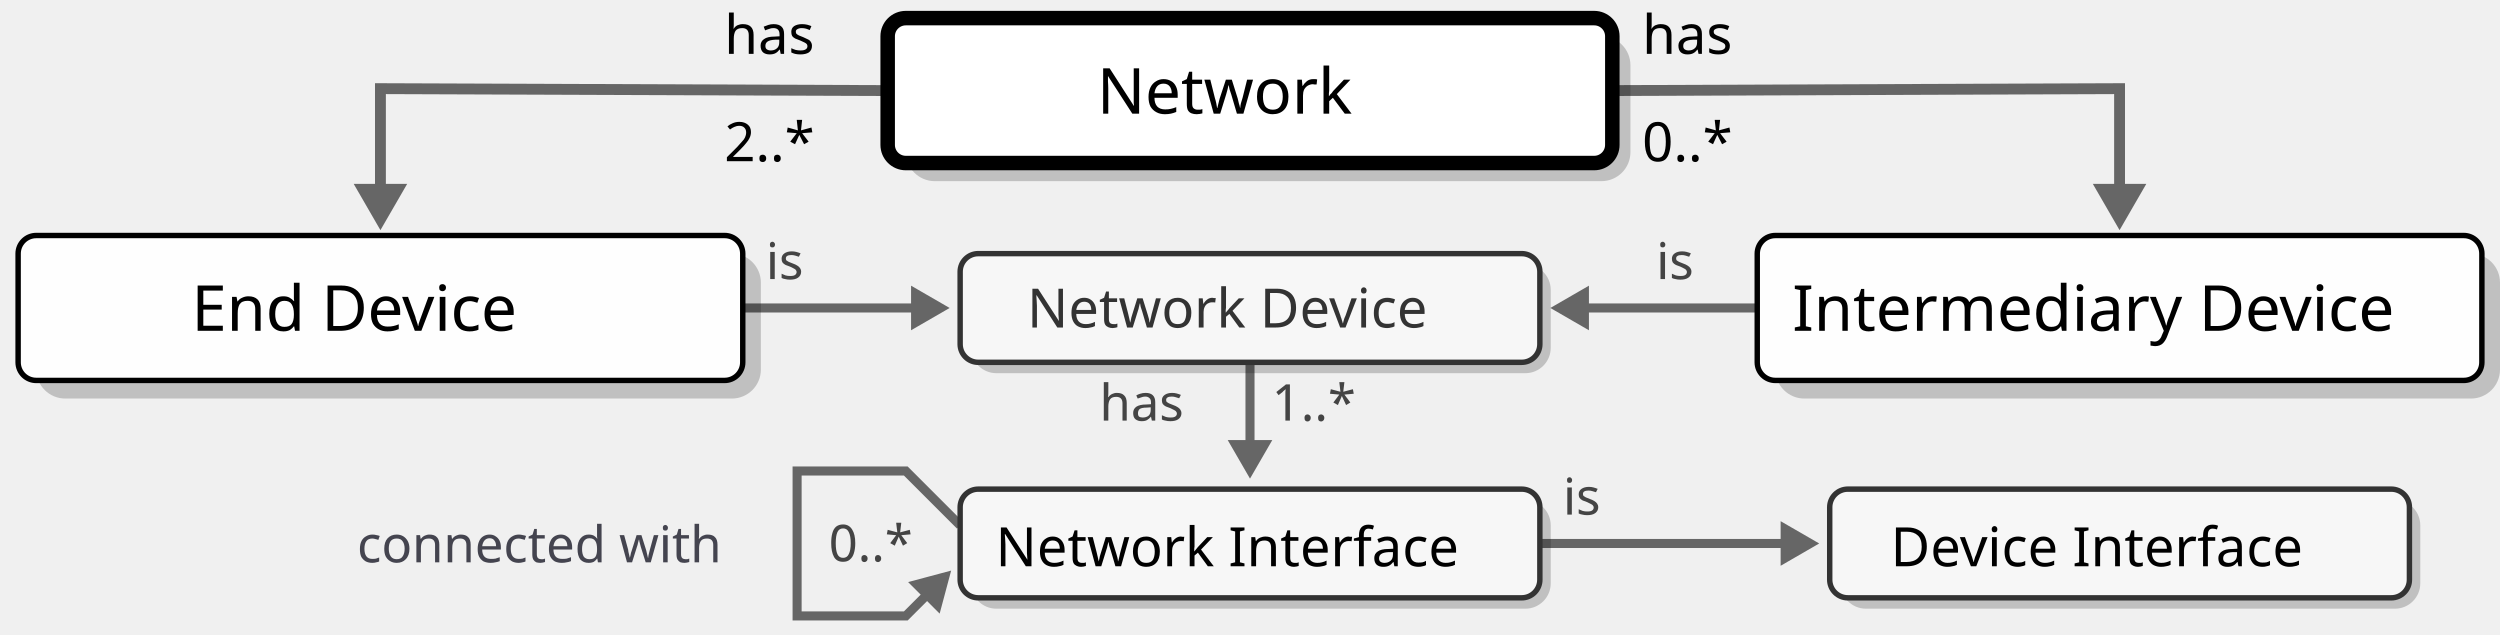
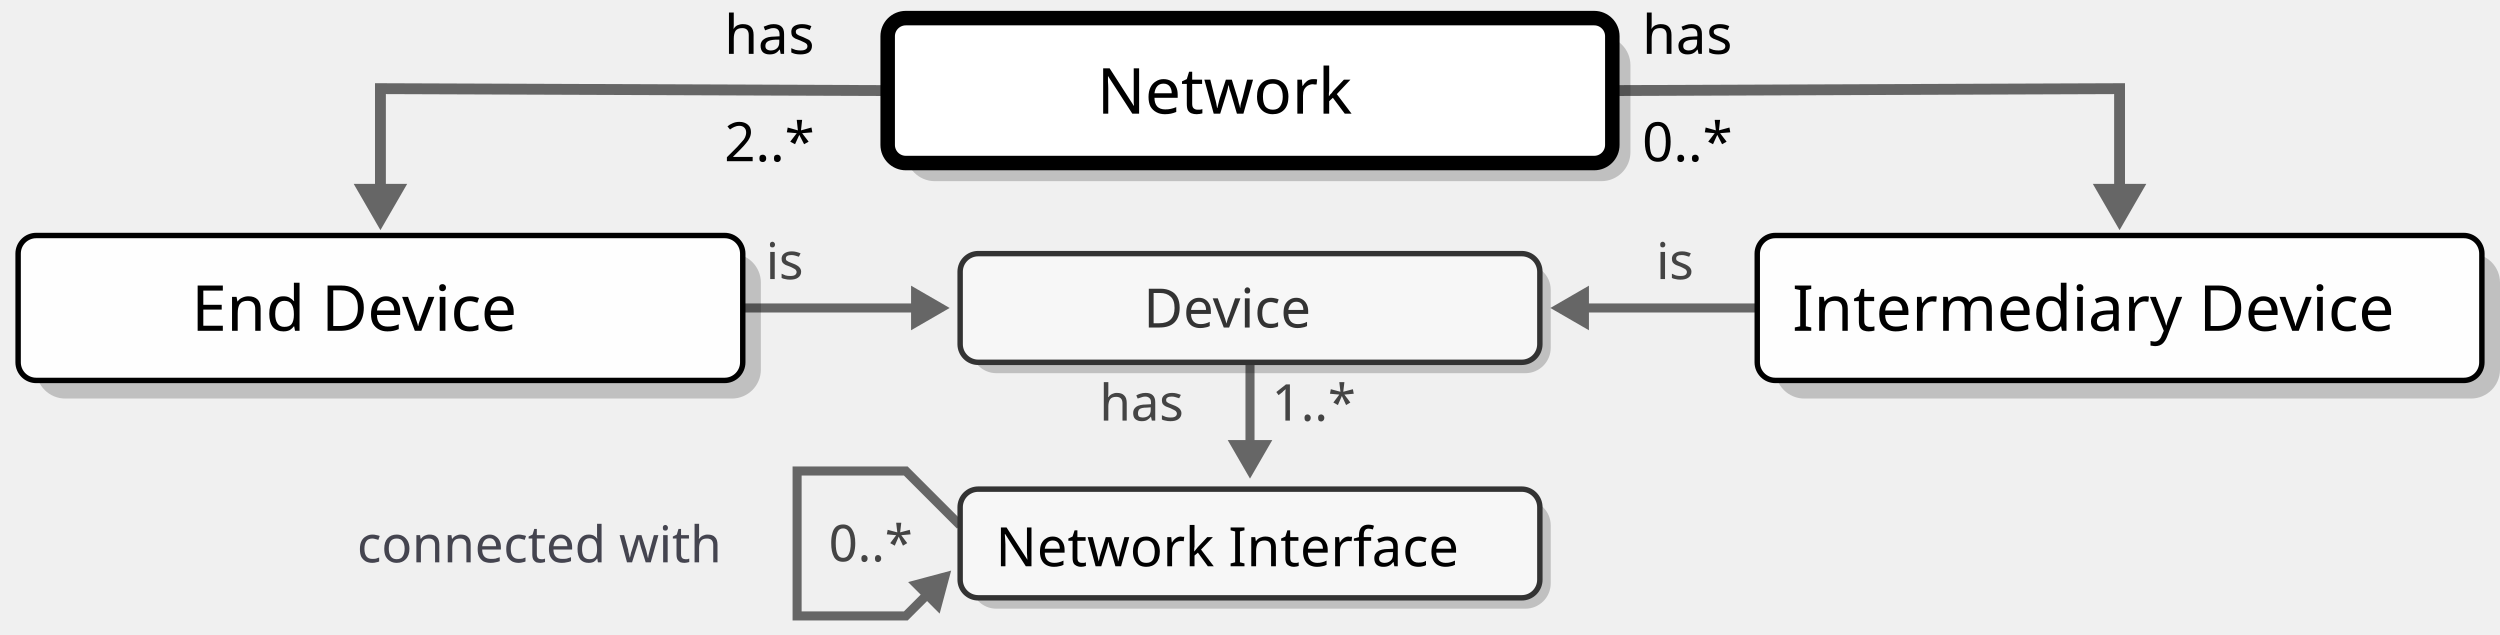
<svg xmlns="http://www.w3.org/2000/svg" xmlns:xlink="http://www.w3.org/1999/xlink" width="138mm" height="35mm" version="1.1" viewBox="0 0 138 35" id="svg162">
  <defs id="defs5">
    <marker id="a" overflow="visible" orient="auto">
      <path transform="scale(0.4)" d="M 5.77,0 -2.88,5 V -5 Z" fill="context-stroke" fill-rule="evenodd" stroke="context-stroke" stroke-width="1pt" id="path2" />
    </marker>
    <marker id="e" overflow="visible" orient="auto">
      <path transform="scale(0.4)" d="M 5.77,0 -2.88,5 V -5 Z" fill="context-stroke" fill-rule="evenodd" stroke="context-stroke" stroke-width="1pt" id="path824" />
    </marker>
    <marker id="a-2" overflow="visible" orient="auto">
      <path transform="scale(0.4)" d="M 5.77,0 -2.88,5 V -5 Z" fill="context-stroke" fill-rule="evenodd" stroke="context-stroke" stroke-width="1pt" id="path2-3" />
    </marker>
    <marker id="a-3" overflow="visible" orient="auto">
      <path transform="scale(0.4)" d="M 5.77,0 -2.88,5 V -5 Z" fill="context-stroke" fill-rule="evenodd" stroke="context-stroke" stroke-width="1pt" id="path2-2" />
    </marker>
    <marker id="e-0" overflow="visible" orient="auto">
      <path transform="scale(0.4)" d="M 5.77,0 -2.88,5 V -5 Z" fill="context-stroke" fill-rule="evenodd" stroke="context-stroke" stroke-width="1pt" id="path824-9" />
    </marker>
    <marker id="a-7" overflow="visible" orient="auto">
      <path transform="scale(0.4)" d="M 5.77,0 -2.88,5 V -5 Z" fill="context-stroke" fill-rule="evenodd" stroke="context-stroke" stroke-width="1pt" id="path2-5" />
    </marker>
    <marker id="marker25589" overflow="visible" orient="auto">
      <path transform="scale(0.4)" d="M 5.77,0 -2.88,5 V -5 Z" fill="context-stroke" fill-rule="evenodd" stroke="context-stroke" stroke-width="1pt" id="path25587" />
    </marker>
  </defs>
-   <path d="m 85,30 h 14" marker-end="url(#a)" id="path7162" style="fill:none;stroke:#666666;stroke-width:0.5;stroke-miterlimit:4;stroke-dasharray:none" />
  <path d="m 69,20 -1e-6,5" marker-end="url(#a)" id="path2564" style="fill:none;stroke:#666666;stroke-width:0.5;stroke-miterlimit:4;stroke-dasharray:none" />
  <text xml:space="preserve" style="font-size:2.8px;line-height:1.25;font-family:sans-serif;stroke-width:0.265" x="67.519" y="23.218" id="text2568">
    <tspan id="tspan2566" style="font-size:2.8px;text-align:end;text-anchor:end;fill:#444444;fill-opacity:1;stroke-width:0.265" x="67.519" y="23.218">has</tspan>
  </text>
  <text xml:space="preserve" style="font-size:2.8px;line-height:1.25;font-family:sans-serif;stroke-width:0.265" x="70.205" y="23.218" id="text2572">
    <tspan id="tspan2570" style="font-size:2.8px;fill:#444444;fill-opacity:1;stroke-width:0.265" x="70.205" y="23.218">1..*</tspan>
  </text>
  <use x="0" y="0" xlink:href="#path6700" id="use5196" transform="matrix(-1,0,0,1,138,-5e-8)" width="100%" height="100%" />
  <path d="m 41,17 h 10" marker-end="url(#a)" id="path15759" style="fill:none;stroke:#666666;stroke-width:0.5;stroke-miterlimit:4;stroke-dasharray:none" />
  <use x="0" y="0" xlink:href="#path15759" id="use22564" transform="matrix(-1,0,0,1,138,-3.0000002e-8)" width="100%" height="100%" />
  <path d="M 49,5 21,4.893 21,11" marker-end="url(#a)" id="path6700" style="fill:none;stroke:#666666;stroke-width:0.6;stroke-miterlimit:4;stroke-dasharray:none" />
  <path d="m 53,29 -3,-3 h -6 v 8 h 6 l 1.5,-1.5" fill="none" marker-end="url(#e-0)" stroke="#666666" stroke-width=".667" id="path886-3" style="stroke-width:0.5;stroke-miterlimit:4;stroke-dasharray:none;marker-end:url(#e-0)" />
-   <use x="0" y="0" xlink:href="#g7355" id="use7519" transform="translate(48,13)" width="100%" height="100%" />
  <use x="0" y="0" xlink:href="#g7355" id="use7517" transform="translate(3.1999981e-7,13)" width="100%" height="100%" />
  <use x="0" y="0" xlink:href="#g6931" id="use7013" transform="translate(96)" width="100%" height="100%" />
  <rect id="rect925" x="50" y="2" width="40" height="8" rx="1.6" fill="none" opacity="0.913" stroke="#000000" stroke-linejoin="round" stroke-width="0.333" style="opacity:1;fill:#000000;fill-opacity:0.2;stroke:none;stroke-width:0.8;stroke-miterlimit:4;stroke-dasharray:none" />
  <rect id="rect45004" x="49" y="1" width="40" height="8" rx="1" fill="none" opacity="0.913" stroke="#000000" stroke-linejoin="round" stroke-width="0.333" style="opacity:1;fill:#ffffff;fill-opacity:1;stroke-width:0.8;stroke-miterlimit:4;stroke-dasharray:none" />
  <g id="g6931" transform="translate(-1.0000002e-8,-11)">
    <rect id="rect1183" x="2" y="25" width="40" height="8" rx="1.6" fill="none" opacity="0.913" stroke="#000000" stroke-linejoin="round" stroke-width="0.333" style="opacity:1;fill:#000000;fill-opacity:0.2;stroke:none;stroke-width:0.8;stroke-miterlimit:4;stroke-dasharray:none" />
    <rect id="use8966" x="1" y="24" width="40" height="8" rx="1" fill="none" opacity="0.913" stroke="#000000" stroke-linejoin="round" stroke-width="0.333" style="opacity:1;fill:#fefefe;fill-opacity:1;stroke-width:0.3;stroke-miterlimit:4;stroke-dasharray:none" />
  </g>
  <text x="20.915" y="18.259" font-size="3.5px" style="line-height:1.25;font-family:sans-serif;stroke-width:0.265" xml:space="preserve" id="text8978">
    <tspan x="20.915" y="18.259" font-size="3.5px" stroke-width="0.265" text-align="center" text-anchor="middle" id="tspan8976">End Device</tspan>
  </text>
  <text x="116.915" y="18.259" font-size="3.5px" style="line-height:1.25;font-family:sans-serif;stroke-width:0.265" xml:space="preserve" id="text8982">
    <tspan x="116.915" y="18.259" font-size="3.5px" stroke-width="0.265" text-align="center" text-anchor="middle" id="tspan8980">Intermediary Device</tspan>
  </text>
  <text x="52.186" y="2.972" style="font-size:3px;line-height:1.25;font-family:sans-serif;stroke-width:0.265" xml:space="preserve" id="use32783">
    <tspan x="47.303" y="2.972" stroke-width="0.265" id="tspan6742" style="text-align:end;text-anchor:end">has</tspan>
  </text>
  <text x="52.822" y="8.9" style="font-size:3px;line-height:1.25;font-family:sans-serif;stroke-width:0.265" xml:space="preserve" id="use6754">
    <tspan x="47.303" y="8.9" stroke-width="0.265" id="tspan6768" style="text-align:end;text-anchor:end">2..*</tspan>
  </text>
  <text x="90.656" y="8.9" style="font-size:3px;line-height:1.25;font-family:sans-serif;stroke-width:0.265" xml:space="preserve" id="use6756">
    <tspan x="90.656" y="8.9" stroke-width="0.265" id="tspan6772">0..*</tspan>
  </text>
  <text x="68.958" y="6.272" font-size="3.5px" style="line-height:1.25;font-family:sans-serif;stroke-width:0.265" xml:space="preserve" id="text44012">
    <tspan x="68.958" y="6.272" font-size="3.5px" stroke-width="0.265" text-align="center" text-anchor="middle" id="tspan44010">Network</tspan>
  </text>
  <g id="g7355" transform="translate(-8.5000073e-7,-11)">
    <rect id="rect7015" x="53.6" y="25.6" width="32" height="6" rx="1.4" fill="none" opacity="0.913" stroke="#000000" stroke-linejoin="round" stroke-width="0.333" style="opacity:1;fill:#000000;fill-opacity:0.2;stroke:none;stroke-width:0.3;stroke-miterlimit:4;stroke-dasharray:none;stroke-opacity:1" />
    <rect id="rect1250" x="53" y="25" width="32" height="6" rx="1" fill="none" opacity="0.913" stroke="#000000" stroke-linejoin="round" stroke-width="0.333" style="opacity:1;fill:#f7f7f7;fill-opacity:1;stroke:#333333;stroke-width:0.3;stroke-miterlimit:4;stroke-dasharray:none;stroke-opacity:1" />
  </g>
  <text x="68.915" y="18.079" font-size="3.5px" style="font-size:3px;line-height:1.25;font-family:sans-serif;stroke-width:0.265" xml:space="preserve" id="text15009">
-     <tspan x="68.915" y="18.079" font-size="3.5px" stroke-width="0.265" text-align="center" text-anchor="middle" id="tspan15007" style="font-size:3px;fill:#333333;fill-opacity:1">Network Device</tspan>
+     <tspan x="68.915" y="18.079" font-size="3.5px" stroke-width="0.265" text-align="center" text-anchor="middle" id="tspan15007" style="font-size:3px;fill:#333333;fill-opacity:1">Device</tspan>
  </text>
  <text x="42.28" y="15.408" style="font-size:2.8px;line-height:1.25;font-family:sans-serif;stroke-width:0.265" xml:space="preserve" id="text15900">
    <tspan x="42.28" y="15.408" stroke-width="0.265" id="tspan15898" style="font-size:2.8px;fill:#444444;fill-opacity:1">is</tspan>
-   </text>
-   <text x="116.915" y="31.259" font-size="3.5px" style="font-size:3px;line-height:1.25;font-family:sans-serif;stroke-width:0.265" xml:space="preserve" id="text20860">
-     <tspan x="116.915" y="31.259" font-size="3.5px" stroke-width="0.265" text-align="center" text-anchor="middle" id="tspan20858" style="font-size:3px">Device Interface</tspan>
  </text>
  <text x="68.915" y="31.259" font-size="3.5px" style="font-size:3px;line-height:1.25;font-family:sans-serif;stroke-width:0.265" xml:space="preserve" id="text20866">
    <tspan x="68.915" y="31.259" font-size="3.5px" stroke-width="0.265" text-align="center" text-anchor="middle" id="tspan20864" style="font-size:3px">Network Interface</tspan>
  </text>
  <text x="97.507" y="15.408" style="font-size:2.8px;line-height:1.25;font-family:sans-serif;stroke-width:0.265" xml:space="preserve" id="text20872">
    <tspan x="95.67" y="15.408" stroke-width="0.265" id="tspan20870" style="font-size:2.8px;text-align:end;text-anchor:end;fill:#444444;fill-opacity:1">is</tspan>
  </text>
  <text x="42.017" y="31.039" font-family="sans-serif" font-size="2.9px" stroke-width="0.265" style="font-size:2.8px;line-height:1.25" xml:space="preserve" id="text884-4">
    <tspan x="42.017" y="31.039" font-size="2.9px" stroke-width="0.265" text-align="end" text-anchor="end" id="tspan882-3" style="font-size:2.8px;fill:#44444f;fill-opacity:1">connected with</tspan>
  </text>
  <text x="45.744" y="30.98" style="font-size:2.8px;line-height:1.25;font-family:sans-serif;stroke-width:0.265" xml:space="preserve" id="text3353">
    <tspan x="45.744" y="30.98" stroke-width="0.265" id="tspan3351" style="font-size:2.8px;fill:#444444;fill-opacity:1">0..*</tspan>
  </text>
  <text xml:space="preserve" style="font-size:3px;line-height:1.25;font-family:sans-serif;stroke-width:0.265" x="90.656" y="2.972" id="text2489">
    <tspan id="tspan2487" style="stroke-width:0.265" x="90.656" y="2.972">has</tspan>
  </text>
-   <text x="86.28" y="28.408" style="font-size:2.8px;line-height:1.25;font-family:sans-serif;stroke-width:0.265" xml:space="preserve" id="text7166">
-     <tspan x="86.28" y="28.408" stroke-width="0.265" id="tspan7164" style="font-size:2.8px;fill:#444444;fill-opacity:1">is</tspan>
-   </text>
</svg>
